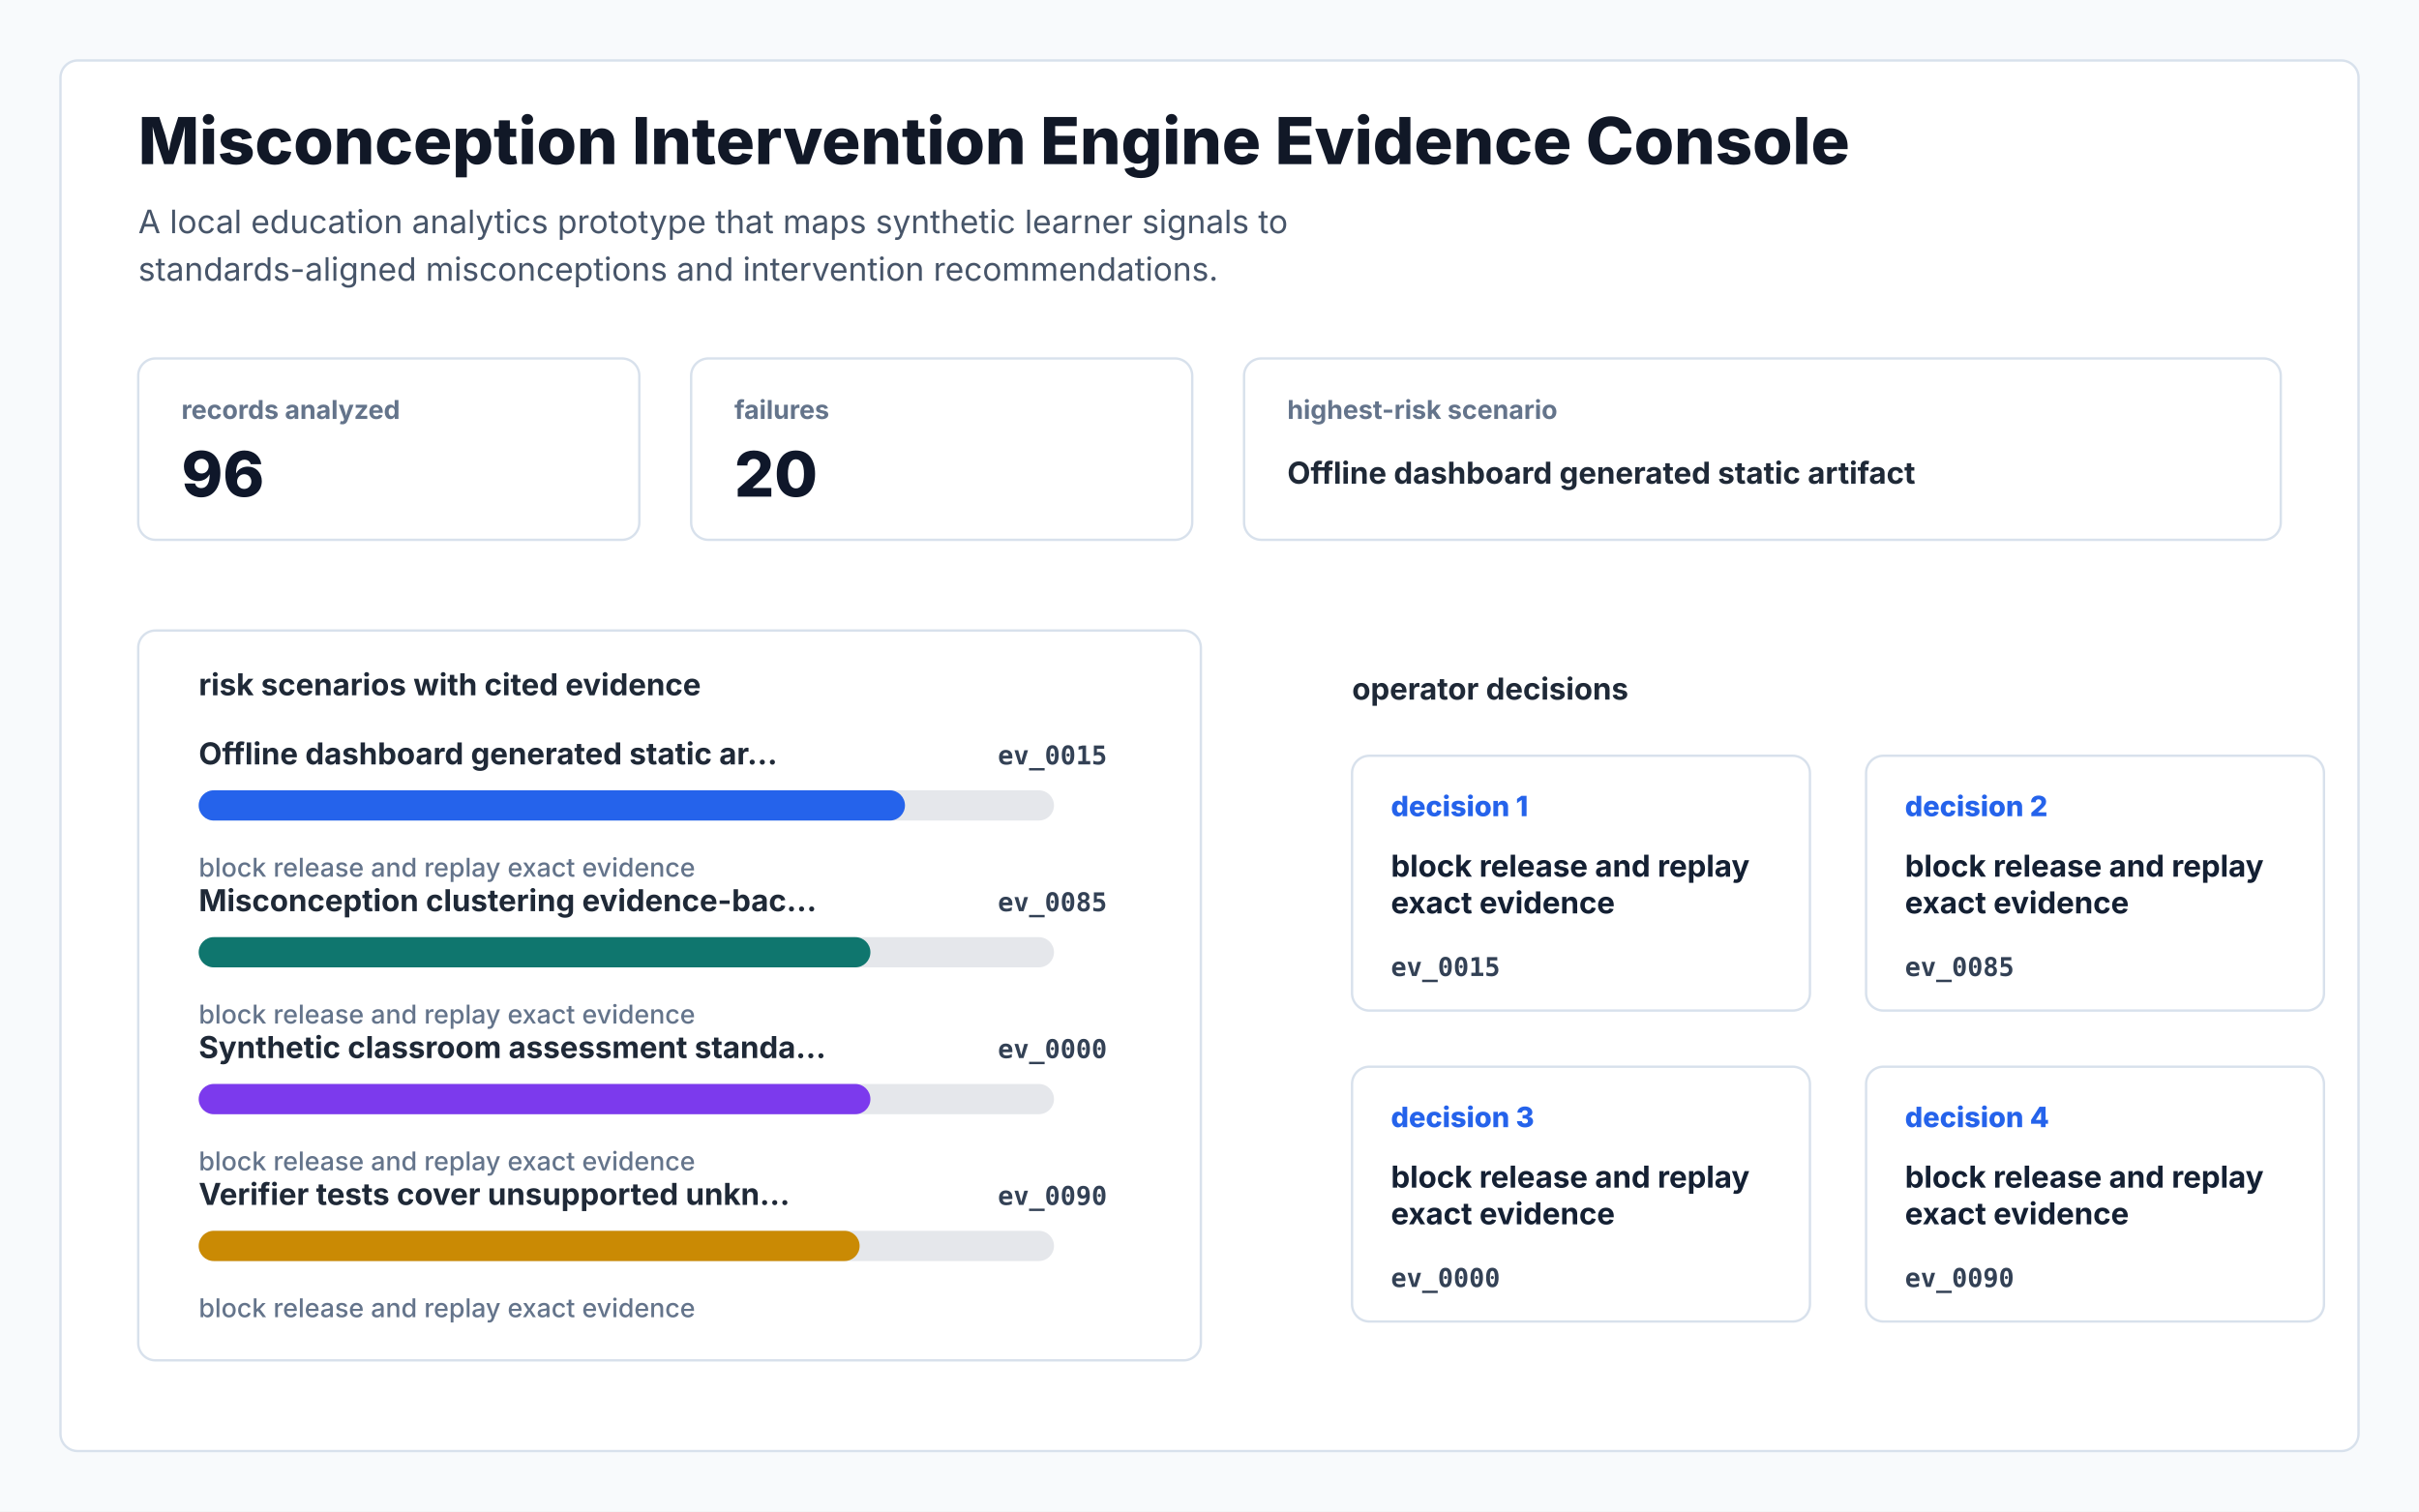
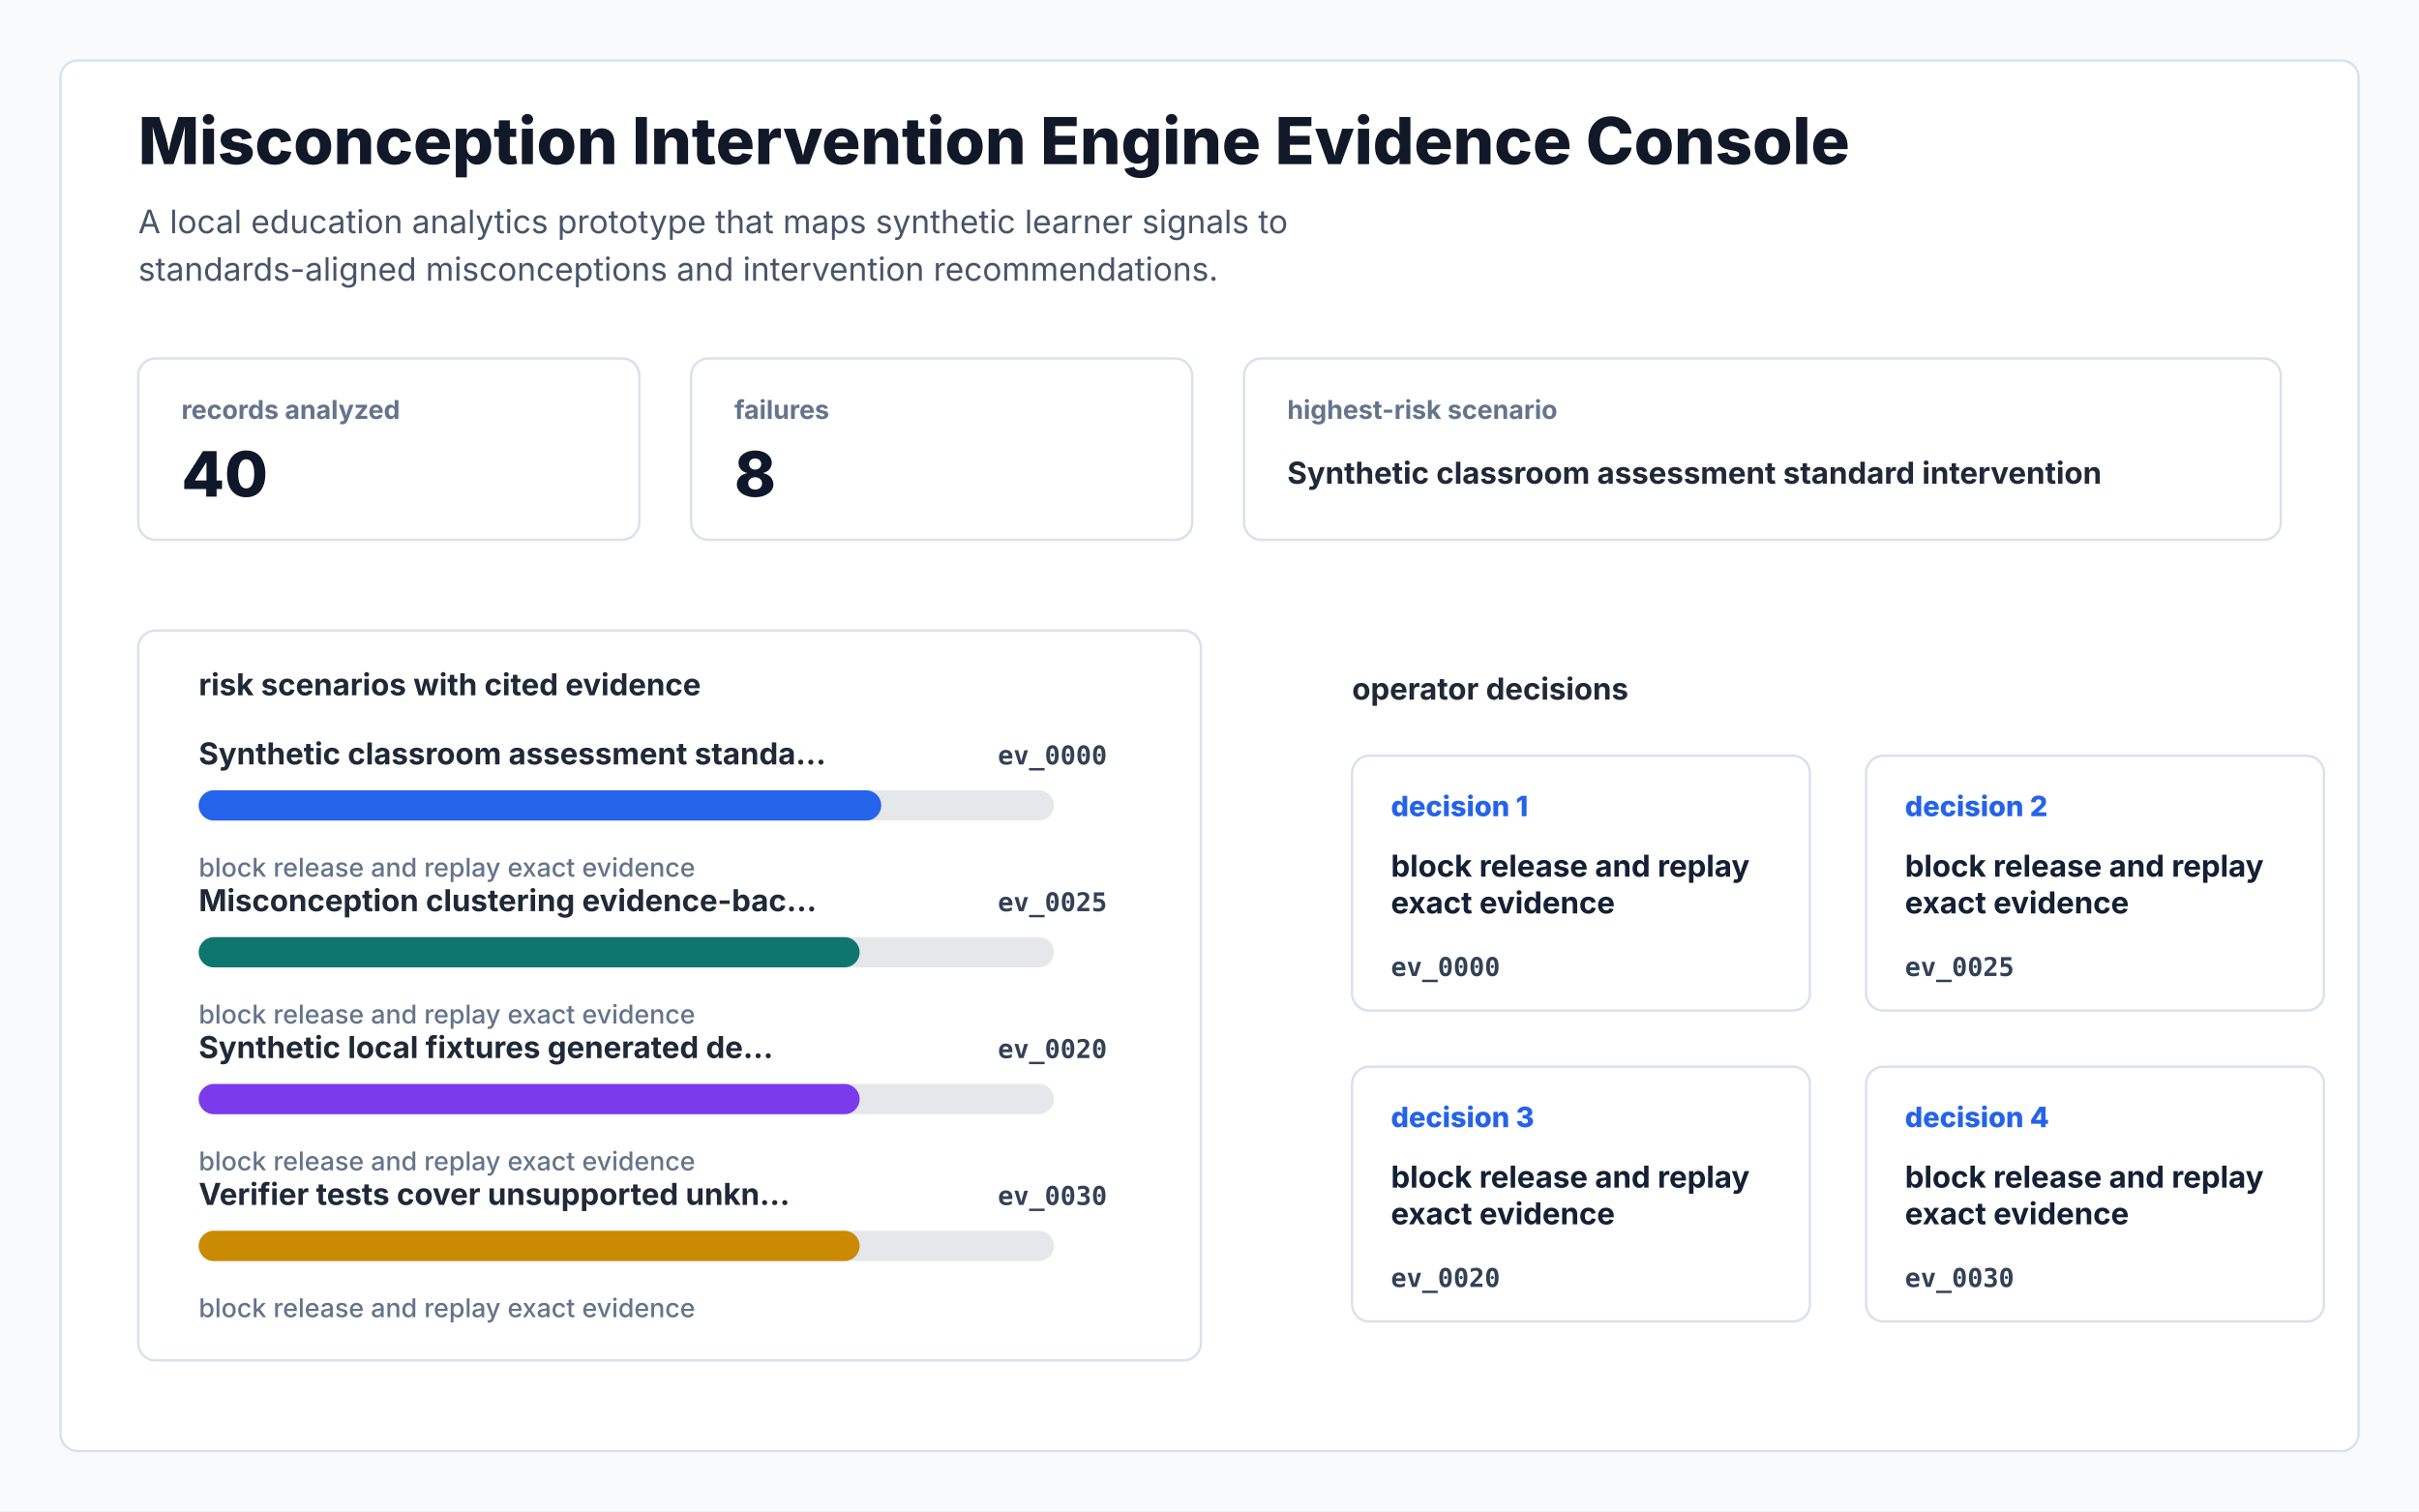
<svg xmlns="http://www.w3.org/2000/svg" width="1120" height="700" viewBox="0 0 1120 700" role="img" aria-label="Misconception Intervention Engine working dashboard">
  <defs>
    <style>
      .bg { fill:#f8fafc; }
      .panel,.card,.actioncard { fill:#ffffff; stroke:#d8e1ec; stroke-width:1.1; }
      .title { font:760 30px -apple-system,BlinkMacSystemFont,"Segoe UI",sans-serif; fill:#111827; }
      .sub { font:420 15px -apple-system,BlinkMacSystemFont,"Segoe UI",sans-serif; fill:#475569; }
      .label { font:700 14px -apple-system,BlinkMacSystemFont,"Segoe UI",sans-serif; fill:#1f2937; }
      .caption { font:500 12px -apple-system,BlinkMacSystemFont,"Segoe UI",sans-serif; fill:#64748b; }
      .small { font:650 12px -apple-system,BlinkMacSystemFont,"Segoe UI",sans-serif; fill:#64748b; }
      .metric { font:780 29px -apple-system,BlinkMacSystemFont,"Segoe UI",sans-serif; fill:#0f172a; }
      .rank { font:760 13px -apple-system,BlinkMacSystemFont,"Segoe UI",sans-serif; fill:#2563eb; }
      .cardtext { font:650 14px -apple-system,BlinkMacSystemFont,"Segoe UI",sans-serif; fill:#142033; }
      .mono { font:700 12px ui-monospace,SFMono-Regular,Menlo,monospace; fill:#334155; }
    </style>
  </defs>
  <rect class="bg" width="1120" height="700" />
  <rect class="panel" x="28" y="28" width="1064" height="644" rx="8" />
  <text class="title" x="64" y="76">Misconception Intervention Engine Evidence Console</text>
  <text class="sub" x="64" y="108">
    <tspan x="64" dy="0">A local education analytics prototype that maps synthetic learner signals to</tspan>
    <tspan x="64" dy="22">standards-aligned misconceptions and intervention recommendations.</tspan>
  </text>
  <rect class="card" x="64" y="166" width="232" height="84" rx="8" />
  <text class="small" x="84" y="194">records analyzed</text>
-   <text class="metric" x="84" y="230">96</text>
+   <text class="metric" x="84" y="230">40</text>
  <rect class="card" x="320" y="166" width="232" height="84" rx="8" />
  <text class="small" x="340" y="194">failures</text>
-   <text class="metric" x="340" y="230">20</text>
+   <text class="metric" x="340" y="230">8</text>
  <rect class="card" x="576" y="166" width="480" height="84" rx="8" />
  <text class="small" x="596" y="194">highest-risk scenario</text>
  <text class="label" x="596" y="224">
-     <tspan x="596" dy="0">Offline dashboard generated static artifact</tspan>
+     <tspan x="596" dy="0">Synthetic classroom assessment standard intervention</tspan>
  </text>
  <rect class="card" x="64" y="292" width="492" height="338" rx="8" />
  <text class="label" x="92" y="322">risk scenarios with cited evidence</text>
-   <text class="label" x="92" y="354">Offline dashboard generated static ar...</text>
-   <text class="mono" x="462" y="354">ev_0015</text>
+   <text class="label" x="92" y="354">Synthetic classroom assessment standa...</text>
+   <text class="mono" x="462" y="354">ev_0000</text>
  <rect x="92" y="366" width="396" height="14" rx="7" fill="#e5e7eb" />
-   <rect x="92" y="366" width="327" height="14" rx="7" fill="#2563eb" />
+   <rect x="92" y="366" width="316" height="14" rx="7" fill="#2563eb" />
  <text class="caption" x="92" y="406">block release and replay exact evidence</text>
  <text class="label" x="92" y="422">Misconception clustering evidence-bac...</text>
-   <text class="mono" x="462" y="422">ev_0085</text>
+   <text class="mono" x="462" y="422">ev_0025</text>
  <rect x="92" y="434" width="396" height="14" rx="7" fill="#e5e7eb" />
-   <rect x="92" y="434" width="311" height="14" rx="7" fill="#0f766e" />
+   <rect x="92" y="434" width="306" height="14" rx="7" fill="#0f766e" />
  <text class="caption" x="92" y="474">block release and replay exact evidence</text>
-   <text class="label" x="92" y="490">Synthetic classroom assessment standa...</text>
-   <text class="mono" x="462" y="490">ev_0000</text>
+   <text class="label" x="92" y="490">Synthetic local fixtures generated de...</text>
+   <text class="mono" x="462" y="490">ev_0020</text>
  <rect x="92" y="502" width="396" height="14" rx="7" fill="#e5e7eb" />
-   <rect x="92" y="502" width="311" height="14" rx="7" fill="#7c3aed" />
+   <rect x="92" y="502" width="306" height="14" rx="7" fill="#7c3aed" />
  <text class="caption" x="92" y="542">block release and replay exact evidence</text>
  <text class="label" x="92" y="558">Verifier tests cover unsupported unkn...</text>
-   <text class="mono" x="462" y="558">ev_0090</text>
+   <text class="mono" x="462" y="558">ev_0030</text>
  <rect x="92" y="570" width="396" height="14" rx="7" fill="#e5e7eb" />
  <rect x="92" y="570" width="306" height="14" rx="7" fill="#ca8a04" />
  <text class="caption" x="92" y="610">block release and replay exact evidence</text>
  <text class="label" x="626" y="324">operator decisions</text>
  <rect class="actioncard" x="626" y="350" width="212" height="118" rx="8" />
  <text class="rank" x="644" y="378">decision 1</text>
  <text class="cardtext" x="644" y="406">
    <tspan x="644" dy="0">block release and replay</tspan>
    <tspan x="644" dy="17">exact evidence</tspan>
  </text>
-   <text class="mono" x="644" y="452">ev_0015</text>
+   <text class="mono" x="644" y="452">ev_0000</text>
  <rect class="actioncard" x="864" y="350" width="212" height="118" rx="8" />
  <text class="rank" x="882" y="378">decision 2</text>
  <text class="cardtext" x="882" y="406">
    <tspan x="882" dy="0">block release and replay</tspan>
    <tspan x="882" dy="17">exact evidence</tspan>
  </text>
-   <text class="mono" x="882" y="452">ev_0085</text>
+   <text class="mono" x="882" y="452">ev_0025</text>
  <rect class="actioncard" x="626" y="494" width="212" height="118" rx="8" />
  <text class="rank" x="644" y="522">decision 3</text>
  <text class="cardtext" x="644" y="550">
    <tspan x="644" dy="0">block release and replay</tspan>
    <tspan x="644" dy="17">exact evidence</tspan>
  </text>
-   <text class="mono" x="644" y="596">ev_0000</text>
+   <text class="mono" x="644" y="596">ev_0020</text>
  <rect class="actioncard" x="864" y="494" width="212" height="118" rx="8" />
  <text class="rank" x="882" y="522">decision 4</text>
  <text class="cardtext" x="882" y="550">
    <tspan x="882" dy="0">block release and replay</tspan>
    <tspan x="882" dy="17">exact evidence</tspan>
  </text>
-   <text class="mono" x="882" y="596">ev_0090</text>
+   <text class="mono" x="882" y="596">ev_0030</text>
</svg>
